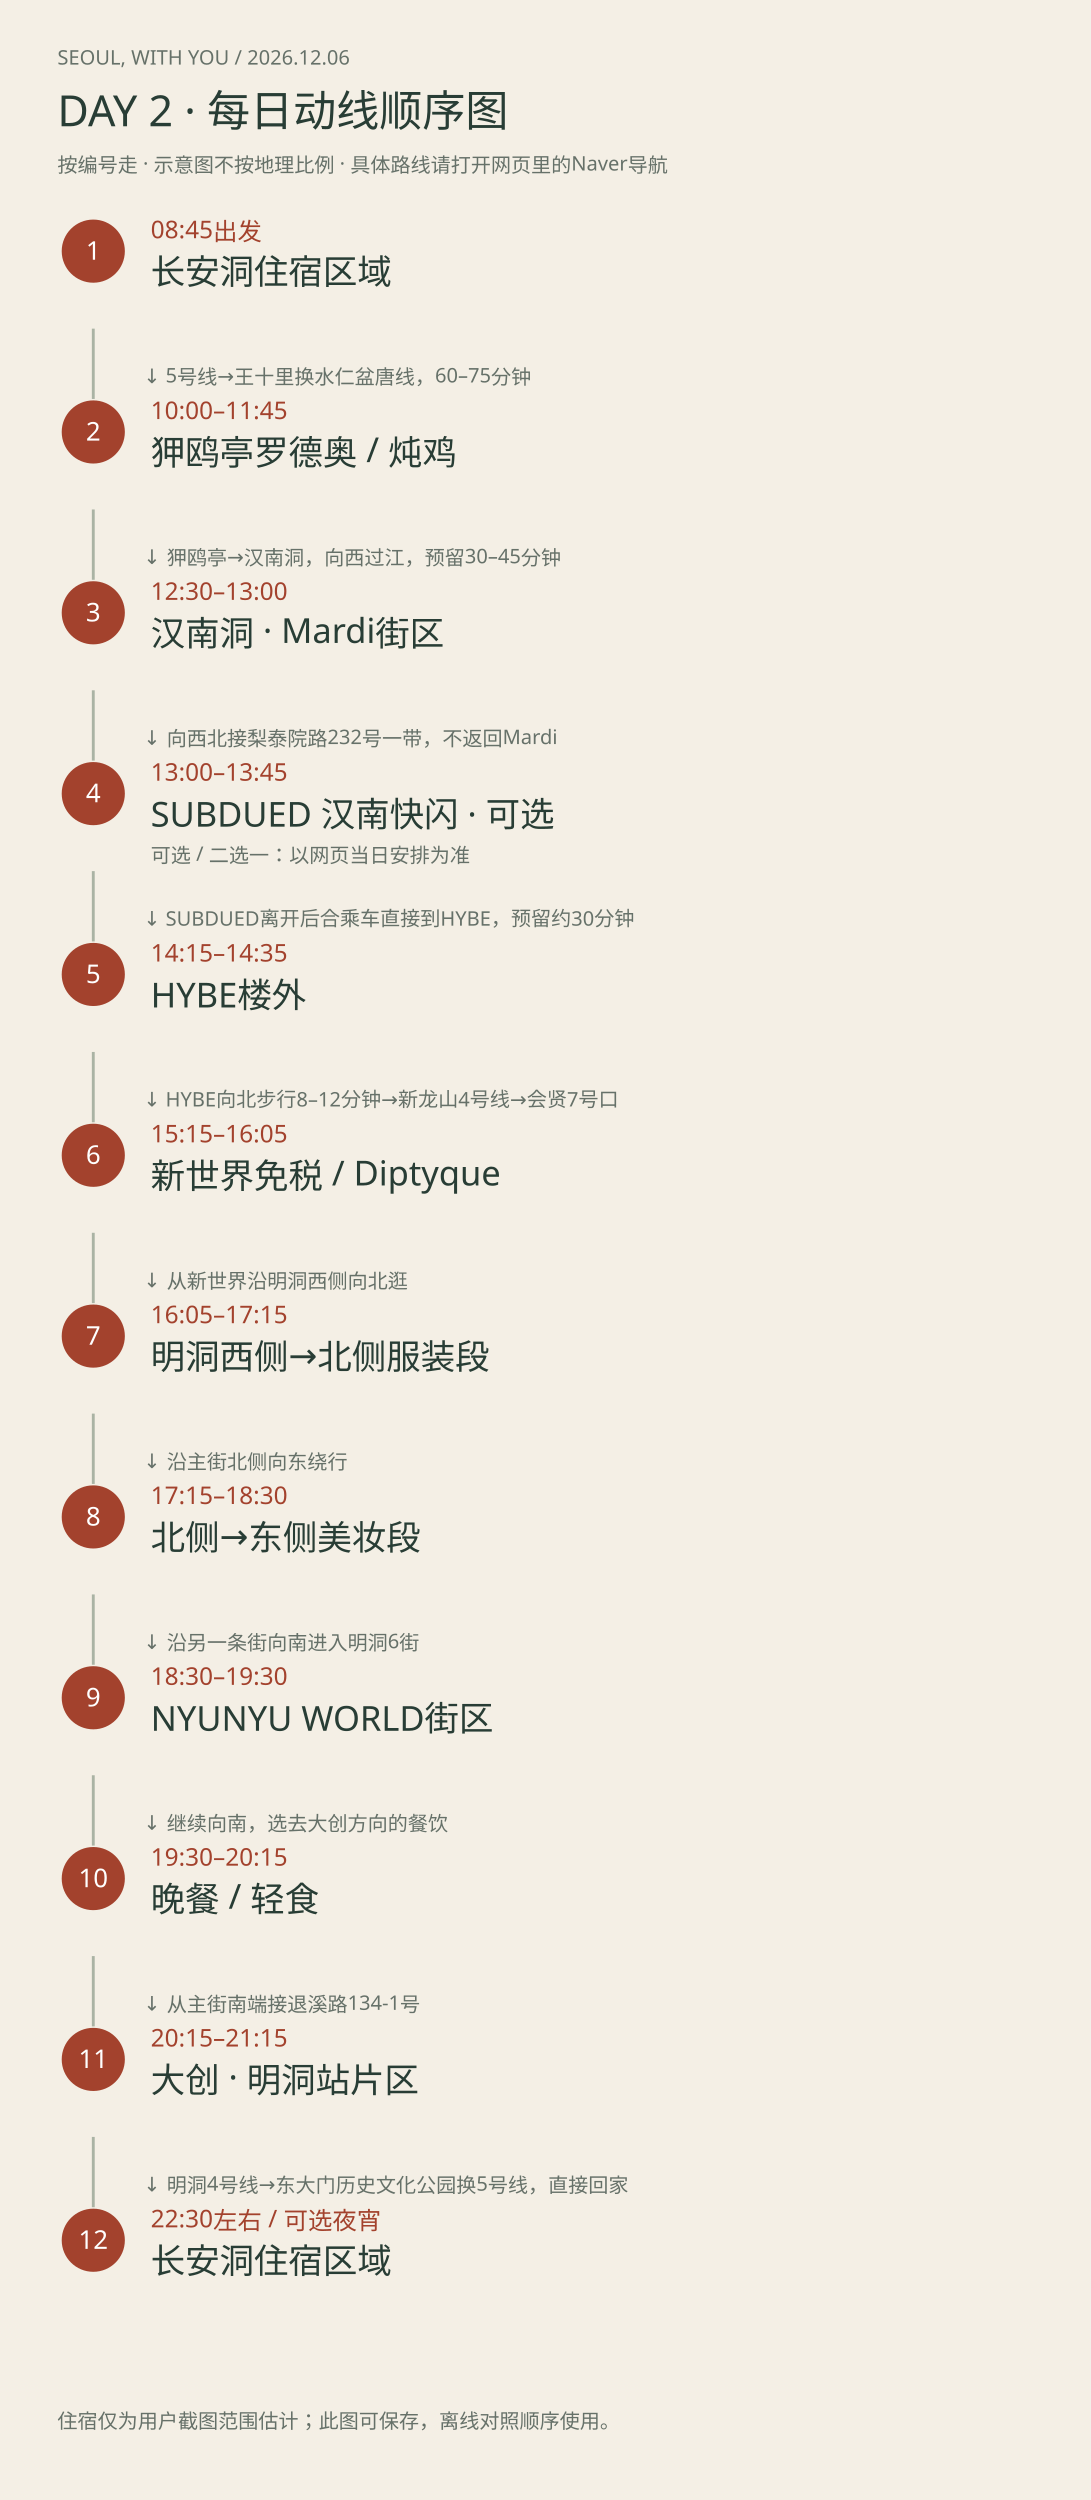
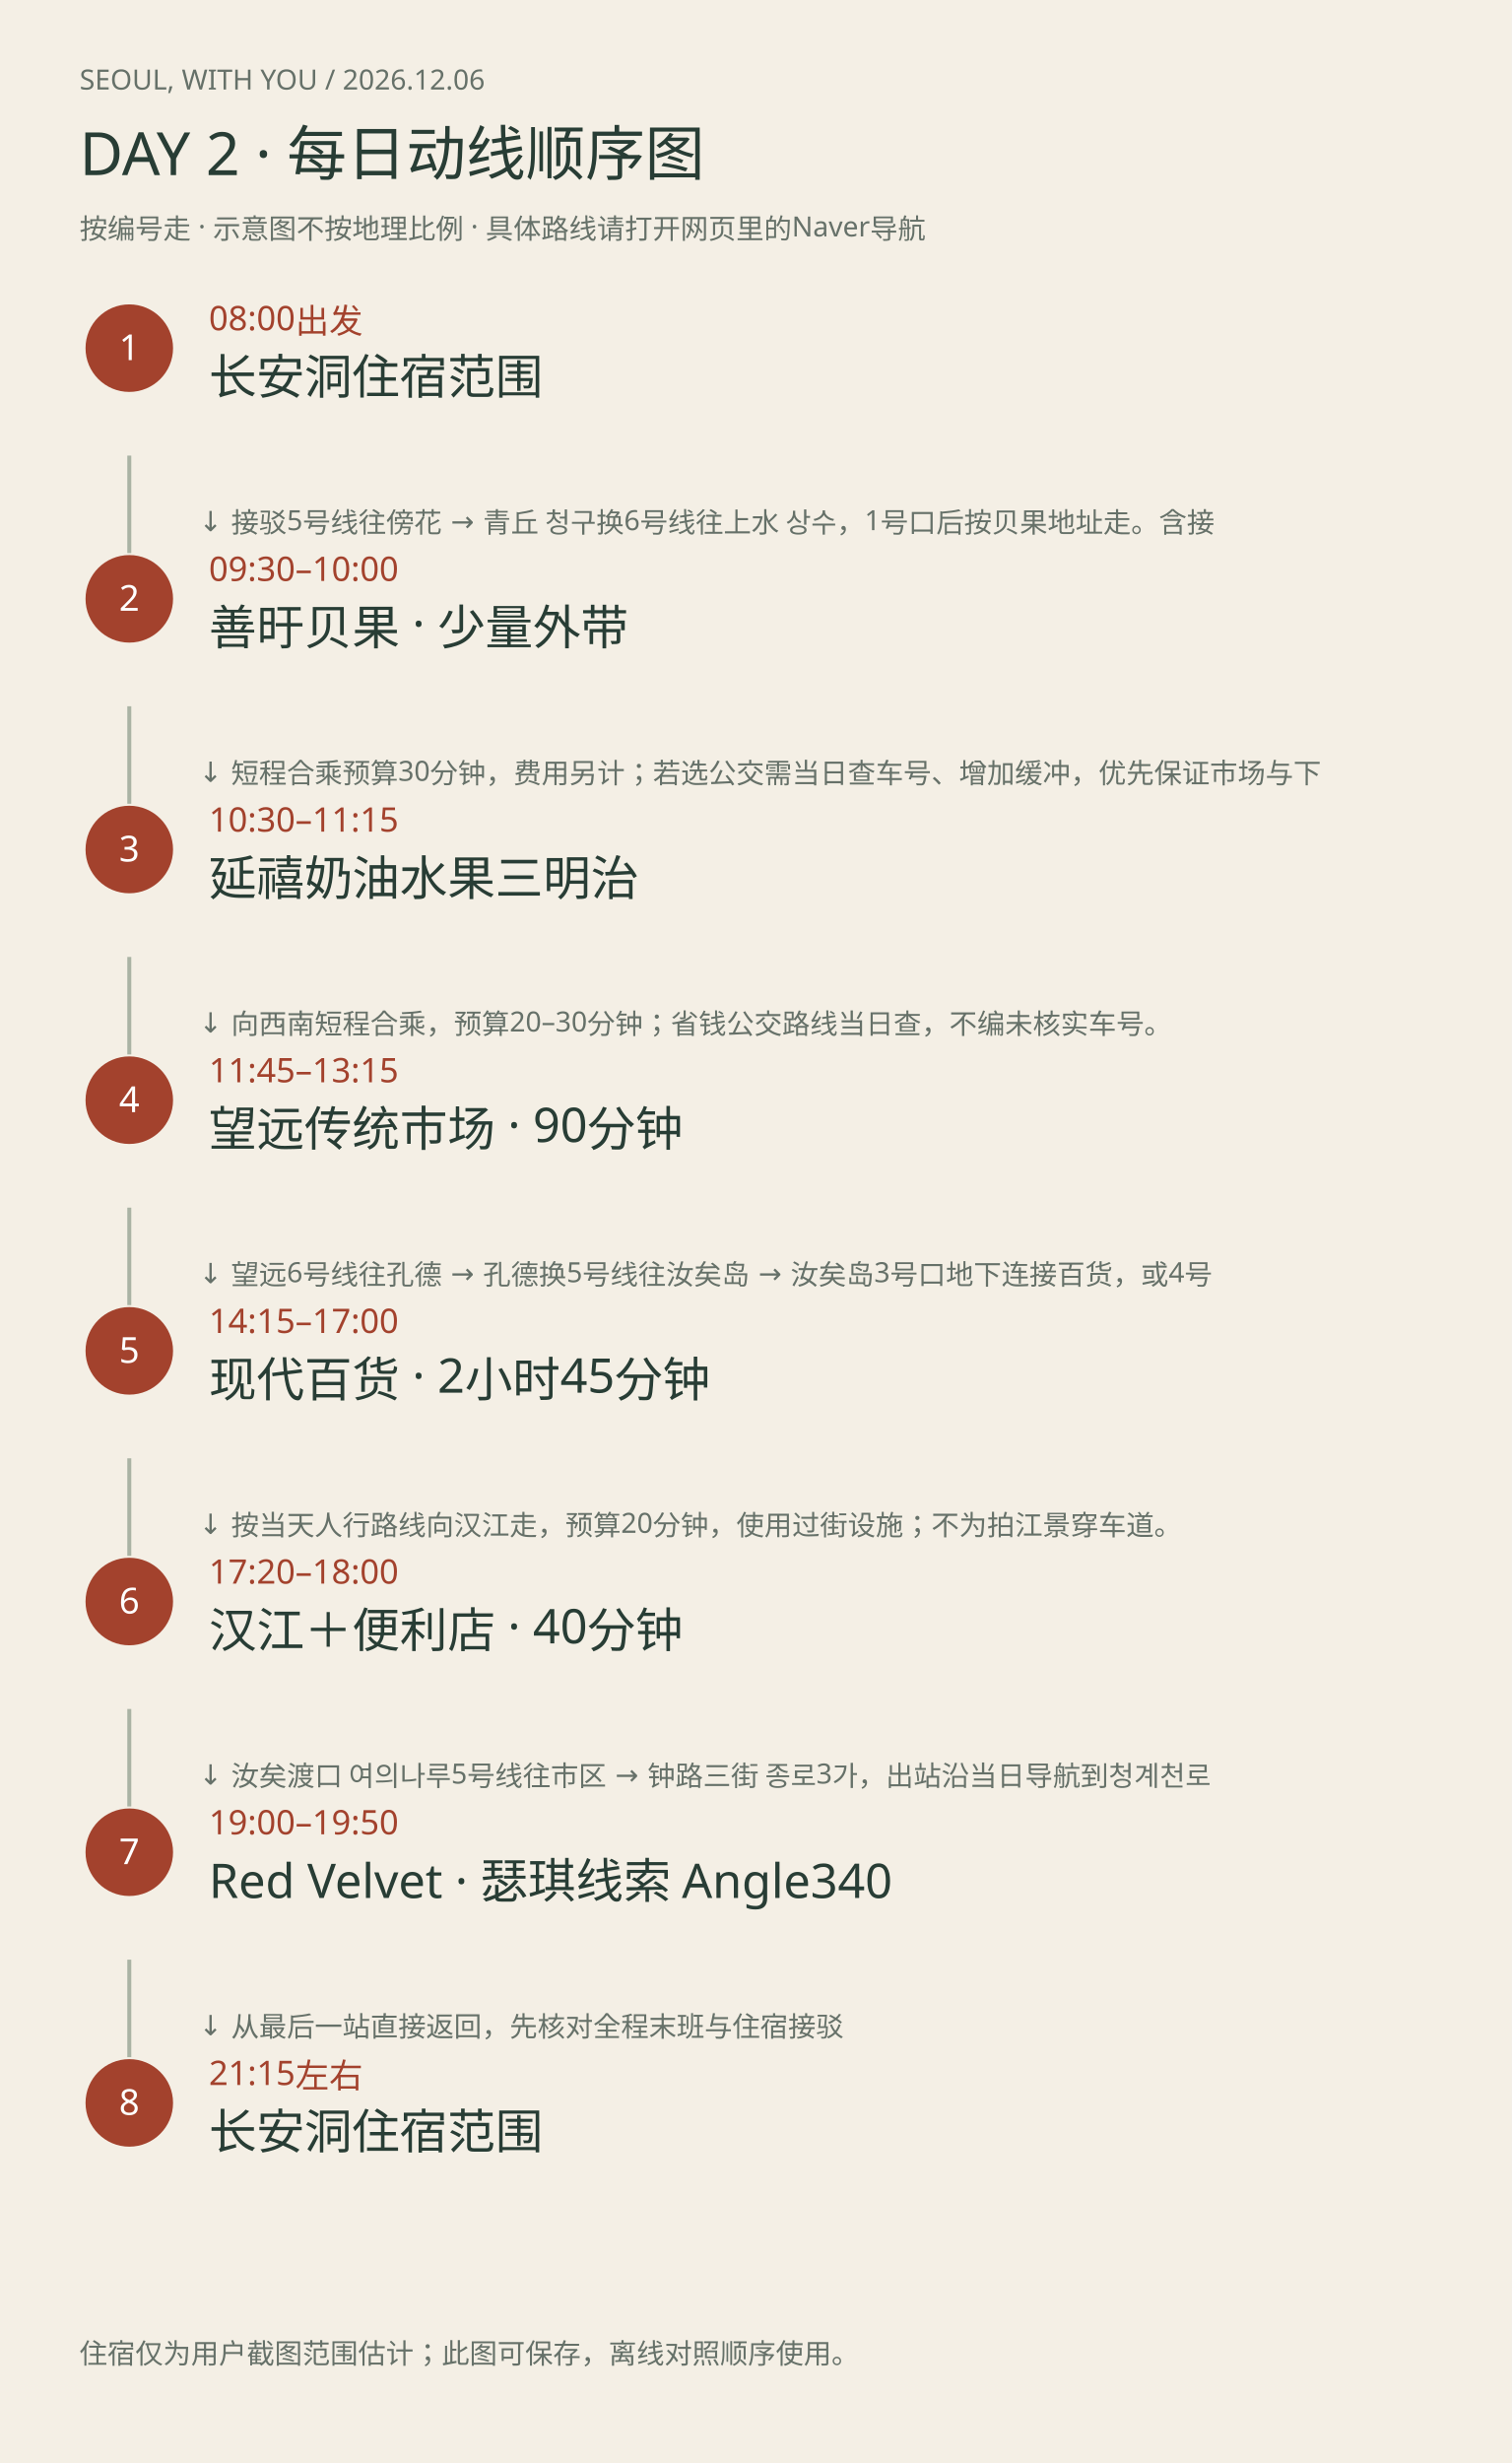
- <svg xmlns="http://www.w3.org/2000/svg" width="760" height="1742" viewBox="0 0 760 1742">
-   <rect width="760" height="1742" fill="#f4efe5" />
+ <svg xmlns="http://www.w3.org/2000/svg" width="760" height="1238" viewBox="0 0 760 1238">
+   <rect width="760" height="1238" fill="#f4efe5" />
  <style>text{font-family:"Microsoft YaHei","PingFang SC",sans-serif;fill:#283d35}.small{font-size:14px;fill:#667169}.title{font-size:24px}.time{font-size:17px;fill:#a3422d}</style>
  <text x="40" y="45" class="small">SEOUL, WITH YOU / 2026.12.06</text>
  <text x="40" y="88" style="font-size:30px">DAY 2 · 每日动线顺序图</text>
  <text x="40" y="120" class="small">按编号走 · 示意图不按地理比例 · 具体路线请打开网页里的Naver导航</text>
  <circle cx="65" cy="175" r="22" fill="#a3422d" />
  <text x="65" y="181" text-anchor="middle" style="fill:#fff;font-size:18px">1</text>
-   <text x="105" y="166" class="time">08:45出发</text>
-   <text x="105" y="198" class="title">长安洞住宿区域</text>
+   <text x="105" y="166" class="time">08:00出发</text>
+   <text x="105" y="198" class="title">长安洞住宿范围</text>
  <path d="M65 229 V278" stroke="#aab3a4" stroke-width="2" />
-   <text x="100" y="267" class="small">↓ 5号线→王十里换水仁盆唐线，60–75分钟</text>
+   <text x="100" y="267" class="small">↓ 接驳5号线往傍花 → 青丘 청구换6号线往上水 상수，1号口后按贝果地址走。含接</text>
  <circle cx="65" cy="301" r="22" fill="#a3422d" />
  <text x="65" y="307" text-anchor="middle" style="fill:#fff;font-size:18px">2</text>
-   <text x="105" y="292" class="time">10:00–11:45</text>
-   <text x="105" y="324" class="title">狎鸥亭罗德奥 / 炖鸡</text>
+   <text x="105" y="292" class="time">09:30–10:00</text>
+   <text x="105" y="324" class="title">善旴贝果 · 少量外带</text>
  <path d="M65 355 V404" stroke="#aab3a4" stroke-width="2" />
-   <text x="100" y="393" class="small">↓ 狎鸥亭→汉南洞，向西过江，预留30–45分钟</text>
+   <text x="100" y="393" class="small">↓ 短程合乘预算30分钟，费用另计；若选公交需当日查车号、增加缓冲，优先保证市场与下</text>
  <circle cx="65" cy="427" r="22" fill="#a3422d" />
  <text x="65" y="433" text-anchor="middle" style="fill:#fff;font-size:18px">3</text>
-   <text x="105" y="418" class="time">12:30–13:00</text>
-   <text x="105" y="450" class="title">汉南洞 · Mardi街区</text>
+   <text x="105" y="418" class="time">10:30–11:15</text>
+   <text x="105" y="450" class="title">延禧奶油水果三明治</text>
  <path d="M65 481 V530" stroke="#aab3a4" stroke-width="2" />
-   <text x="100" y="519" class="small">↓ 向西北接梨泰院路232号一带，不返回Mardi</text>
+   <text x="100" y="519" class="small">↓ 向西南短程合乘，预算20–30分钟；省钱公交路线当日查，不编未核实车号。</text>
  <circle cx="65" cy="553" r="22" fill="#a3422d" />
  <text x="65" y="559" text-anchor="middle" style="fill:#fff;font-size:18px">4</text>
-   <text x="105" y="544" class="time">13:00–13:45</text>
-   <text x="105" y="576" class="title">SUBDUED 汉南快闪 · 可选</text>
-   <text x="105" y="601" class="small">可选 / 二选一：以网页当日安排为准</text>
+   <text x="105" y="544" class="time">11:45–13:15</text>
+   <text x="105" y="576" class="title">望远传统市场 · 90分钟</text>
  <path d="M65 607 V656" stroke="#aab3a4" stroke-width="2" />
-   <text x="100" y="645" class="small">↓ SUBDUED离开后合乘车直接到HYBE，预留约30分钟</text>
+   <text x="100" y="645" class="small">↓ 望远6号线往孔德 → 孔德换5号线往汝矣岛 → 汝矣岛3号口地下连接百货，或4号</text>
  <circle cx="65" cy="679" r="22" fill="#a3422d" />
  <text x="65" y="685" text-anchor="middle" style="fill:#fff;font-size:18px">5</text>
-   <text x="105" y="670" class="time">14:15–14:35</text>
-   <text x="105" y="702" class="title">HYBE楼外</text>
+   <text x="105" y="670" class="time">14:15–17:00</text>
+   <text x="105" y="702" class="title">现代百货 · 2小时45分钟</text>
  <path d="M65 733 V782" stroke="#aab3a4" stroke-width="2" />
-   <text x="100" y="771" class="small">↓ HYBE向北步行8–12分钟→新龙山4号线→会贤7号口</text>
+   <text x="100" y="771" class="small">↓ 按当天人行路线向汉江走，预算20分钟，使用过街设施；不为拍江景穿车道。</text>
  <circle cx="65" cy="805" r="22" fill="#a3422d" />
  <text x="65" y="811" text-anchor="middle" style="fill:#fff;font-size:18px">6</text>
-   <text x="105" y="796" class="time">15:15–16:05</text>
-   <text x="105" y="828" class="title">新世界免税 / Diptyque</text>
+   <text x="105" y="796" class="time">17:20–18:00</text>
+   <text x="105" y="828" class="title">汉江＋便利店 · 40分钟</text>
  <path d="M65 859 V908" stroke="#aab3a4" stroke-width="2" />
-   <text x="100" y="897" class="small">↓ 从新世界沿明洞西侧向北逛</text>
+   <text x="100" y="897" class="small">↓ 汝矣渡口 여의나루5号线往市区 → 钟路三街 종로3가，出站沿当日导航到청계천로</text>
  <circle cx="65" cy="931" r="22" fill="#a3422d" />
  <text x="65" y="937" text-anchor="middle" style="fill:#fff;font-size:18px">7</text>
-   <text x="105" y="922" class="time">16:05–17:15</text>
-   <text x="105" y="954" class="title">明洞西侧→北侧服装段</text>
+   <text x="105" y="922" class="time">19:00–19:50</text>
+   <text x="105" y="954" class="title">Red Velvet · 瑟琪线索 Angle340</text>
  <path d="M65 985 V1034" stroke="#aab3a4" stroke-width="2" />
-   <text x="100" y="1023" class="small">↓ 沿主街北侧向东绕行</text>
+   <text x="100" y="1023" class="small">↓ 从最后一站直接返回，先核对全程末班与住宿接驳</text>
  <circle cx="65" cy="1057" r="22" fill="#a3422d" />
  <text x="65" y="1063" text-anchor="middle" style="fill:#fff;font-size:18px">8</text>
-   <text x="105" y="1048" class="time">17:15–18:30</text>
-   <text x="105" y="1080" class="title">北侧→东侧美妆段</text>
-   <path d="M65 1111 V1160" stroke="#aab3a4" stroke-width="2" />
-   <text x="100" y="1149" class="small">↓ 沿另一条街向南进入明洞6街</text>
-   <circle cx="65" cy="1183" r="22" fill="#a3422d" />
-   <text x="65" y="1189" text-anchor="middle" style="fill:#fff;font-size:18px">9</text>
-   <text x="105" y="1174" class="time">18:30–19:30</text>
-   <text x="105" y="1206" class="title">NYUNYU WORLD街区</text>
-   <path d="M65 1237 V1286" stroke="#aab3a4" stroke-width="2" />
-   <text x="100" y="1275" class="small">↓ 继续向南，选去大创方向的餐饮</text>
-   <circle cx="65" cy="1309" r="22" fill="#a3422d" />
-   <text x="65" y="1315" text-anchor="middle" style="fill:#fff;font-size:18px">10</text>
-   <text x="105" y="1300" class="time">19:30–20:15</text>
-   <text x="105" y="1332" class="title">晚餐 / 轻食</text>
-   <path d="M65 1363 V1412" stroke="#aab3a4" stroke-width="2" />
-   <text x="100" y="1401" class="small">↓ 从主街南端接退溪路134-1号</text>
-   <circle cx="65" cy="1435" r="22" fill="#a3422d" />
-   <text x="65" y="1441" text-anchor="middle" style="fill:#fff;font-size:18px">11</text>
-   <text x="105" y="1426" class="time">20:15–21:15</text>
-   <text x="105" y="1458" class="title">大创 · 明洞站片区</text>
-   <path d="M65 1489 V1538" stroke="#aab3a4" stroke-width="2" />
-   <text x="100" y="1527" class="small">↓ 明洞4号线→东大门历史文化公园换5号线，直接回家</text>
-   <circle cx="65" cy="1561" r="22" fill="#a3422d" />
-   <text x="65" y="1567" text-anchor="middle" style="fill:#fff;font-size:18px">12</text>
-   <text x="105" y="1552" class="time">22:30左右 / 可选夜宵</text>
-   <text x="105" y="1584" class="title">长安洞住宿区域</text>
-   <text x="40" y="1692" class="small">住宿仅为用户截图范围估计；此图可保存，离线对照顺序使用。</text>
+   <text x="105" y="1048" class="time">21:15左右</text>
+   <text x="105" y="1080" class="title">长安洞住宿范围</text>
+   <text x="40" y="1188" class="small">住宿仅为用户截图范围估计；此图可保存，离线对照顺序使用。</text>
</svg>
